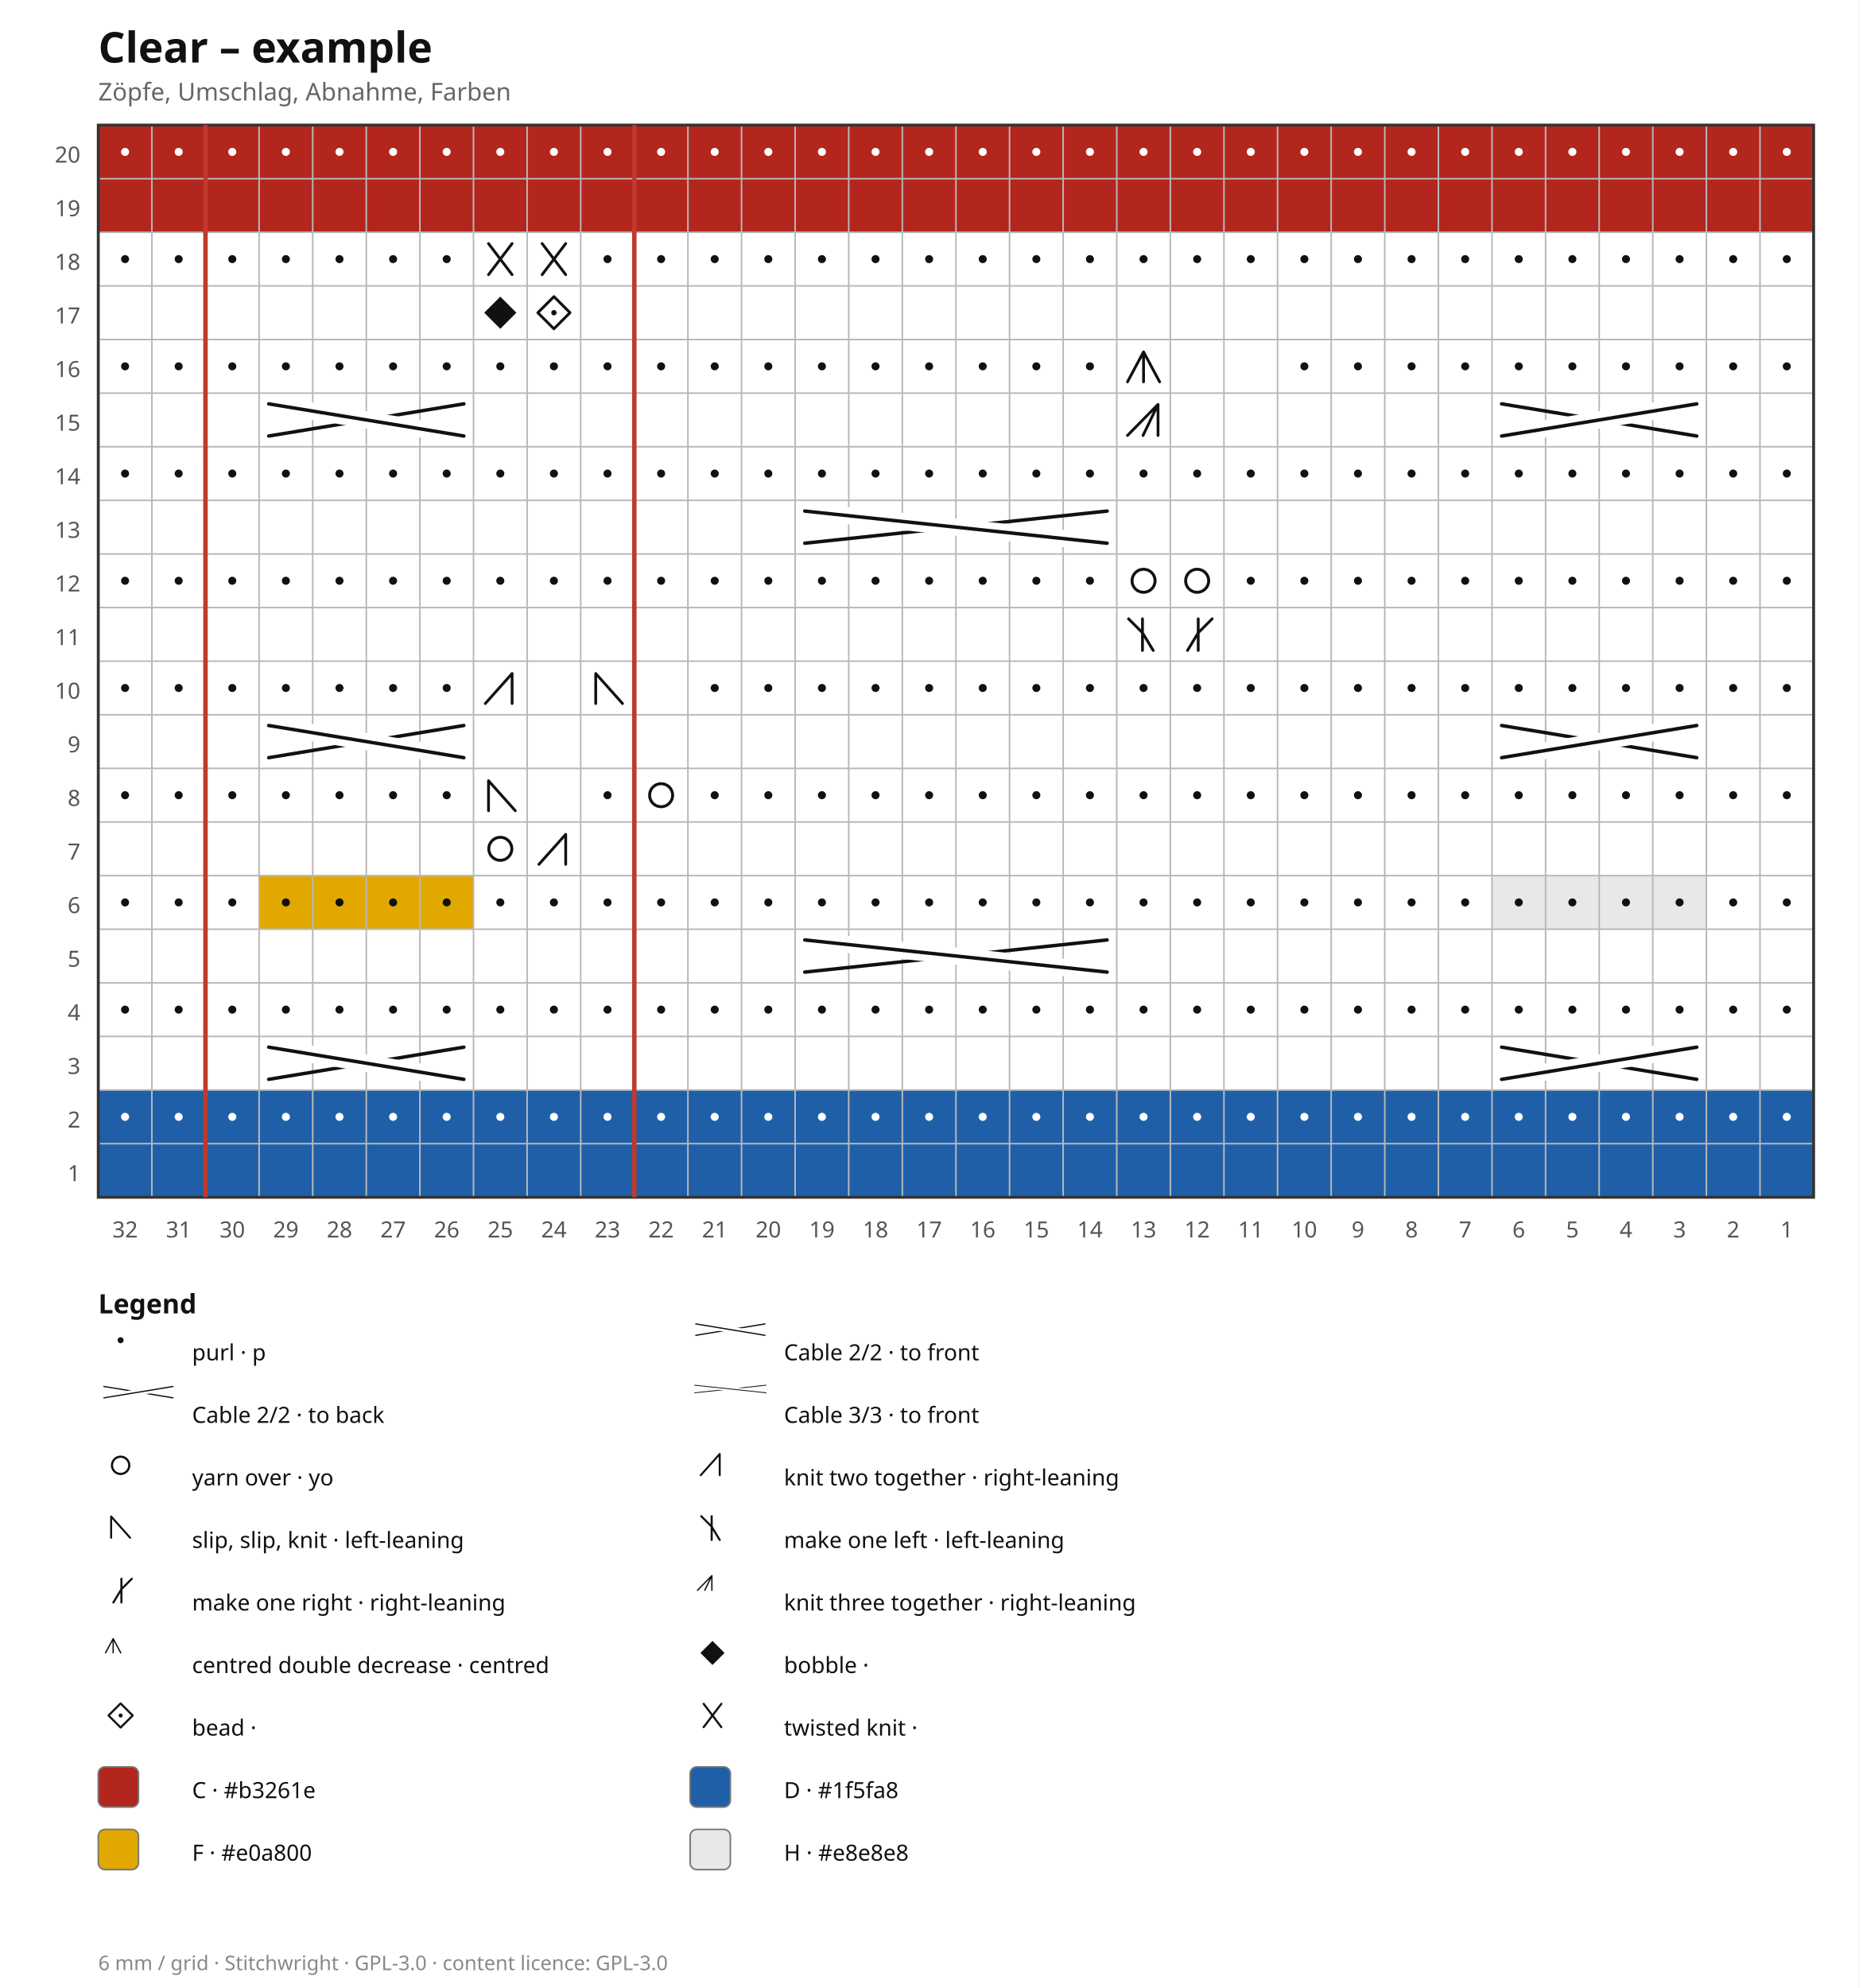
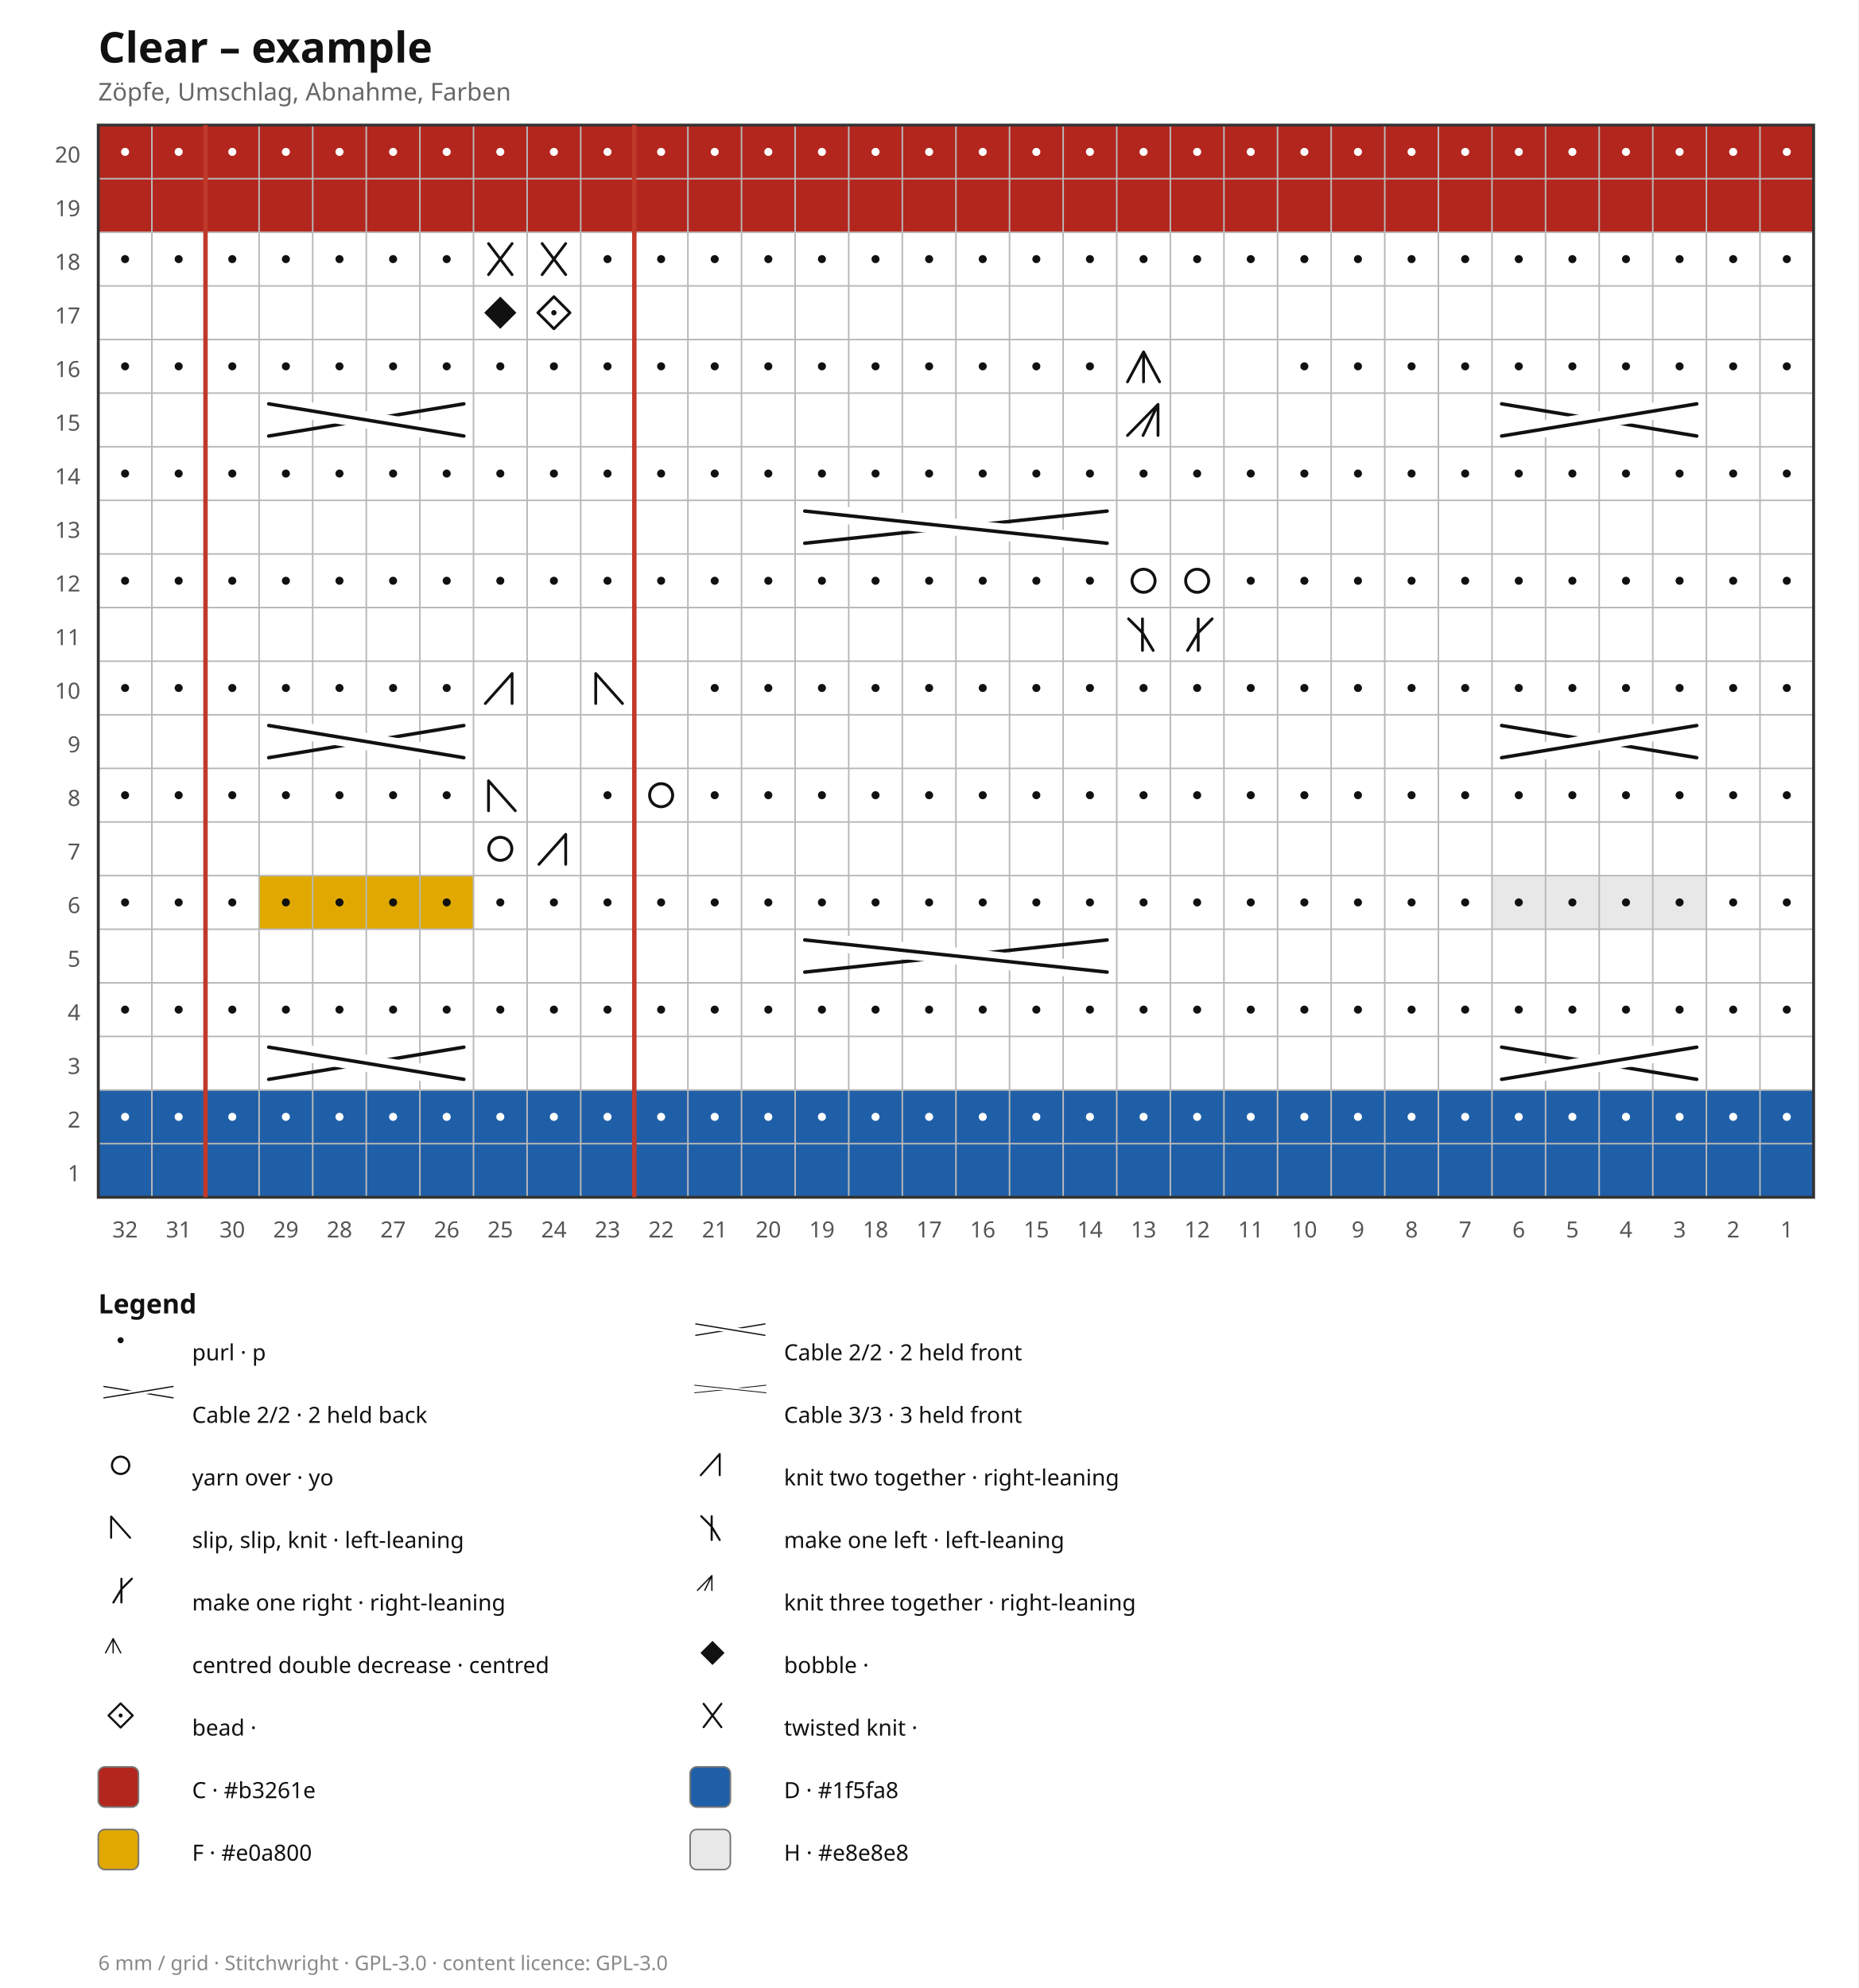
<svg xmlns="http://www.w3.org/2000/svg" width="208.00mm" height="222.50mm" viewBox="0 0 832 890" role="img" aria-label="Clear – example">
  <rect width="832" height="890" fill="#ffffff" />
  <text x="44" y="28" font-family="system-ui, sans-serif" font-size="19" font-weight="700" text-anchor="start" fill="#111111">Clear – example</text>
  <text x="44" y="45" font-family="system-ui, sans-serif" font-size="11" font-weight="400" text-anchor="start" fill="#666666">Zöpfe, Umschlag, Abnahme, Farben</text>
  <defs>
    <g id="sym-bead">
      <path d="M.5 .2 L.8 .5 L.5 .8 L.2 .5 Z" stroke="currentColor" stroke-width="0.052" stroke-linecap="round" stroke-linejoin="round" fill="none" />
      <circle cx="0.5" cy="0.5" r="0.05" stroke="none" stroke-width="0.09" stroke-linecap="round" stroke-linejoin="round" fill="currentColor" />
    </g>
    <g id="sym-bobble">
      <path d="M.5 .2 L.8 .5 L.5 .8 L.2 .5 Z" stroke="none" stroke-width="0.055" stroke-linecap="round" stroke-linejoin="round" fill="currentColor" />
    </g>
    <g id="sym-m1l">
      <path d="M.68 .8 L.48 .47 V.21 M.48 .47 L.22 .21 M.48 .47 V.8" stroke="currentColor" stroke-width="0.052" stroke-linecap="round" stroke-linejoin="round" fill="none" />
    </g>
    <g id="sym-m1r">
      <path d="M.32 .8 L.52 .47 V.21 M.52 .47 L.78 .21 M.52 .47 V.8" stroke="currentColor" stroke-width="0.052" stroke-linecap="round" stroke-linejoin="round" fill="none" />
    </g>
    <g id="sym-p">
      <circle cx="0.5" cy="0.5" r="0.075" stroke="none" stroke-width="0.09" stroke-linecap="round" stroke-linejoin="round" fill="currentColor" />
    </g>
    <g id="sym-tbl">
      <path d="M.28 .21 L.72 .79 M.72 .21 L.28 .79" stroke="currentColor" stroke-width="0.052" stroke-linecap="round" stroke-linejoin="round" fill="none" />
    </g>
    <g id="sym-yo">
      <circle cx="0.5" cy="0.5" r="0.215" stroke="currentColor" stroke-width="0.055" stroke-linecap="round" stroke-linejoin="round" fill="none" />
    </g>
  </defs>
  <rect x="44" y="512" width="768" height="24" fill="#1f5fa8" />
  <rect x="44" y="488" width="768" height="24" fill="#1f5fa8" />
  <rect x="116" y="392" width="96" height="24" fill="#e0a800" />
  <rect x="668" y="392" width="96" height="24" fill="#e8e8e8" />
  <rect x="44" y="80" width="768" height="24" fill="#b3261e" />
  <rect x="44" y="56" width="768" height="24" fill="#b3261e" />
  <path d="M44 56V536M68 56V536M92 56V536M116 56V536M140 56V536M164 56V536M188 56V536M212 56V536M236 56V536M260 56V536M284 56V536M308 56V536M332 56V536M356 56V536M380 56V536M404 56V536M428 56V536M452 56V536M476 56V536M500 56V536M524 56V536M548 56V536M572 56V536M596 56V536M620 56V536M644 56V536M668 56V536M692 56V536M716 56V536M740 56V536M764 56V536M788 56V536M812 56V536M44 56H812M44 80H812M44 104H812M44 128H812M44 152H812M44 176H812M44 200H812M44 224H812M44 248H812M44 272H812M44 296H812M44 320H812M44 344H812M44 368H812M44 392H812M44 416H812M44 440H812M44 464H812M44 488H812M44 512H812M44 536H812" fill="none" stroke="#b8b8b8" stroke-width="0.7" />
  <rect x="44" y="56" width="768" height="480" fill="none" stroke="#333333" stroke-width="1.3" />
  <line x1="92" y1="56" x2="92" y2="536" stroke="#c0392b" stroke-width="2" />
  <line x1="284" y1="56" x2="284" y2="536" stroke="#c0392b" stroke-width="2" />
  <use href="#sym-p" transform="translate(44 488) scale(24)" color="#ffffff" />
  <use href="#sym-p" transform="translate(68 488) scale(24)" color="#ffffff" />
  <use href="#sym-p" transform="translate(92 488) scale(24)" color="#ffffff" />
  <use href="#sym-p" transform="translate(116 488) scale(24)" color="#ffffff" />
  <use href="#sym-p" transform="translate(140 488) scale(24)" color="#ffffff" />
  <use href="#sym-p" transform="translate(164 488) scale(24)" color="#ffffff" />
  <use href="#sym-p" transform="translate(188 488) scale(24)" color="#ffffff" />
  <use href="#sym-p" transform="translate(212 488) scale(24)" color="#ffffff" />
  <use href="#sym-p" transform="translate(236 488) scale(24)" color="#ffffff" />
  <use href="#sym-p" transform="translate(260 488) scale(24)" color="#ffffff" />
  <use href="#sym-p" transform="translate(284 488) scale(24)" color="#ffffff" />
  <use href="#sym-p" transform="translate(308 488) scale(24)" color="#ffffff" />
  <use href="#sym-p" transform="translate(332 488) scale(24)" color="#ffffff" />
  <use href="#sym-p" transform="translate(356 488) scale(24)" color="#ffffff" />
  <use href="#sym-p" transform="translate(380 488) scale(24)" color="#ffffff" />
  <use href="#sym-p" transform="translate(404 488) scale(24)" color="#ffffff" />
  <use href="#sym-p" transform="translate(428 488) scale(24)" color="#ffffff" />
  <use href="#sym-p" transform="translate(452 488) scale(24)" color="#ffffff" />
  <use href="#sym-p" transform="translate(476 488) scale(24)" color="#ffffff" />
  <use href="#sym-p" transform="translate(500 488) scale(24)" color="#ffffff" />
  <use href="#sym-p" transform="translate(524 488) scale(24)" color="#ffffff" />
  <use href="#sym-p" transform="translate(548 488) scale(24)" color="#ffffff" />
  <use href="#sym-p" transform="translate(572 488) scale(24)" color="#ffffff" />
  <use href="#sym-p" transform="translate(596 488) scale(24)" color="#ffffff" />
  <use href="#sym-p" transform="translate(620 488) scale(24)" color="#ffffff" />
  <use href="#sym-p" transform="translate(644 488) scale(24)" color="#ffffff" />
  <use href="#sym-p" transform="translate(668 488) scale(24)" color="#ffffff" />
  <use href="#sym-p" transform="translate(692 488) scale(24)" color="#ffffff" />
  <use href="#sym-p" transform="translate(716 488) scale(24)" color="#ffffff" />
  <use href="#sym-p" transform="translate(740 488) scale(24)" color="#ffffff" />
  <use href="#sym-p" transform="translate(764 488) scale(24)" color="#ffffff" />
  <use href="#sym-p" transform="translate(788 488) scale(24)" color="#ffffff" />
  <use href="#sym-p" transform="translate(44 440) scale(24)" color="#111111" />
  <use href="#sym-p" transform="translate(68 440) scale(24)" color="#111111" />
  <use href="#sym-p" transform="translate(92 440) scale(24)" color="#111111" />
  <use href="#sym-p" transform="translate(116 440) scale(24)" color="#111111" />
  <use href="#sym-p" transform="translate(140 440) scale(24)" color="#111111" />
  <use href="#sym-p" transform="translate(164 440) scale(24)" color="#111111" />
  <use href="#sym-p" transform="translate(188 440) scale(24)" color="#111111" />
  <use href="#sym-p" transform="translate(212 440) scale(24)" color="#111111" />
  <use href="#sym-p" transform="translate(236 440) scale(24)" color="#111111" />
  <use href="#sym-p" transform="translate(260 440) scale(24)" color="#111111" />
  <use href="#sym-p" transform="translate(284 440) scale(24)" color="#111111" />
  <use href="#sym-p" transform="translate(308 440) scale(24)" color="#111111" />
  <use href="#sym-p" transform="translate(332 440) scale(24)" color="#111111" />
  <use href="#sym-p" transform="translate(356 440) scale(24)" color="#111111" />
  <use href="#sym-p" transform="translate(380 440) scale(24)" color="#111111" />
  <use href="#sym-p" transform="translate(404 440) scale(24)" color="#111111" />
  <use href="#sym-p" transform="translate(428 440) scale(24)" color="#111111" />
  <use href="#sym-p" transform="translate(452 440) scale(24)" color="#111111" />
  <use href="#sym-p" transform="translate(476 440) scale(24)" color="#111111" />
  <use href="#sym-p" transform="translate(500 440) scale(24)" color="#111111" />
  <use href="#sym-p" transform="translate(524 440) scale(24)" color="#111111" />
  <use href="#sym-p" transform="translate(548 440) scale(24)" color="#111111" />
  <use href="#sym-p" transform="translate(572 440) scale(24)" color="#111111" />
  <use href="#sym-p" transform="translate(596 440) scale(24)" color="#111111" />
  <use href="#sym-p" transform="translate(620 440) scale(24)" color="#111111" />
  <use href="#sym-p" transform="translate(644 440) scale(24)" color="#111111" />
  <use href="#sym-p" transform="translate(668 440) scale(24)" color="#111111" />
  <use href="#sym-p" transform="translate(692 440) scale(24)" color="#111111" />
  <use href="#sym-p" transform="translate(716 440) scale(24)" color="#111111" />
  <use href="#sym-p" transform="translate(740 440) scale(24)" color="#111111" />
  <use href="#sym-p" transform="translate(764 440) scale(24)" color="#111111" />
  <use href="#sym-p" transform="translate(788 440) scale(24)" color="#111111" />
  <use href="#sym-p" transform="translate(44 392) scale(24)" color="#111111" />
  <use href="#sym-p" transform="translate(68 392) scale(24)" color="#111111" />
  <use href="#sym-p" transform="translate(92 392) scale(24)" color="#111111" />
  <use href="#sym-p" transform="translate(116 392) scale(24)" color="#111111" />
  <use href="#sym-p" transform="translate(140 392) scale(24)" color="#111111" />
  <use href="#sym-p" transform="translate(164 392) scale(24)" color="#111111" />
  <use href="#sym-p" transform="translate(188 392) scale(24)" color="#111111" />
  <use href="#sym-p" transform="translate(212 392) scale(24)" color="#111111" />
  <use href="#sym-p" transform="translate(236 392) scale(24)" color="#111111" />
  <use href="#sym-p" transform="translate(260 392) scale(24)" color="#111111" />
  <use href="#sym-p" transform="translate(284 392) scale(24)" color="#111111" />
  <use href="#sym-p" transform="translate(308 392) scale(24)" color="#111111" />
  <use href="#sym-p" transform="translate(332 392) scale(24)" color="#111111" />
  <use href="#sym-p" transform="translate(356 392) scale(24)" color="#111111" />
  <use href="#sym-p" transform="translate(380 392) scale(24)" color="#111111" />
  <use href="#sym-p" transform="translate(404 392) scale(24)" color="#111111" />
  <use href="#sym-p" transform="translate(428 392) scale(24)" color="#111111" />
  <use href="#sym-p" transform="translate(452 392) scale(24)" color="#111111" />
  <use href="#sym-p" transform="translate(476 392) scale(24)" color="#111111" />
  <use href="#sym-p" transform="translate(500 392) scale(24)" color="#111111" />
  <use href="#sym-p" transform="translate(524 392) scale(24)" color="#111111" />
  <use href="#sym-p" transform="translate(548 392) scale(24)" color="#111111" />
  <use href="#sym-p" transform="translate(572 392) scale(24)" color="#111111" />
  <use href="#sym-p" transform="translate(596 392) scale(24)" color="#111111" />
  <use href="#sym-p" transform="translate(620 392) scale(24)" color="#111111" />
  <use href="#sym-p" transform="translate(644 392) scale(24)" color="#111111" />
  <use href="#sym-p" transform="translate(668 392) scale(24)" color="#111111" />
  <use href="#sym-p" transform="translate(692 392) scale(24)" color="#111111" />
  <use href="#sym-p" transform="translate(716 392) scale(24)" color="#111111" />
  <use href="#sym-p" transform="translate(740 392) scale(24)" color="#111111" />
  <use href="#sym-p" transform="translate(764 392) scale(24)" color="#111111" />
  <use href="#sym-p" transform="translate(788 392) scale(24)" color="#111111" />
  <use href="#sym-yo" transform="translate(212 368) scale(24)" color="#111111" />
  <use href="#sym-p" transform="translate(44 344) scale(24)" color="#111111" />
  <use href="#sym-p" transform="translate(68 344) scale(24)" color="#111111" />
  <use href="#sym-p" transform="translate(92 344) scale(24)" color="#111111" />
  <use href="#sym-p" transform="translate(116 344) scale(24)" color="#111111" />
  <use href="#sym-p" transform="translate(140 344) scale(24)" color="#111111" />
  <use href="#sym-p" transform="translate(164 344) scale(24)" color="#111111" />
  <use href="#sym-p" transform="translate(188 344) scale(24)" color="#111111" />
  <use href="#sym-p" transform="translate(260 344) scale(24)" color="#111111" />
  <use href="#sym-yo" transform="translate(284 344) scale(24)" color="#111111" />
  <use href="#sym-p" transform="translate(308 344) scale(24)" color="#111111" />
  <use href="#sym-p" transform="translate(332 344) scale(24)" color="#111111" />
  <use href="#sym-p" transform="translate(356 344) scale(24)" color="#111111" />
  <use href="#sym-p" transform="translate(380 344) scale(24)" color="#111111" />
  <use href="#sym-p" transform="translate(404 344) scale(24)" color="#111111" />
  <use href="#sym-p" transform="translate(428 344) scale(24)" color="#111111" />
  <use href="#sym-p" transform="translate(452 344) scale(24)" color="#111111" />
  <use href="#sym-p" transform="translate(476 344) scale(24)" color="#111111" />
  <use href="#sym-p" transform="translate(500 344) scale(24)" color="#111111" />
  <use href="#sym-p" transform="translate(524 344) scale(24)" color="#111111" />
  <use href="#sym-p" transform="translate(548 344) scale(24)" color="#111111" />
  <use href="#sym-p" transform="translate(572 344) scale(24)" color="#111111" />
  <use href="#sym-p" transform="translate(596 344) scale(24)" color="#111111" />
  <use href="#sym-p" transform="translate(620 344) scale(24)" color="#111111" />
  <use href="#sym-p" transform="translate(644 344) scale(24)" color="#111111" />
  <use href="#sym-p" transform="translate(668 344) scale(24)" color="#111111" />
  <use href="#sym-p" transform="translate(692 344) scale(24)" color="#111111" />
  <use href="#sym-p" transform="translate(716 344) scale(24)" color="#111111" />
  <use href="#sym-p" transform="translate(740 344) scale(24)" color="#111111" />
  <use href="#sym-p" transform="translate(764 344) scale(24)" color="#111111" />
  <use href="#sym-p" transform="translate(788 344) scale(24)" color="#111111" />
  <use href="#sym-p" transform="translate(44 296) scale(24)" color="#111111" />
  <use href="#sym-p" transform="translate(68 296) scale(24)" color="#111111" />
  <use href="#sym-p" transform="translate(92 296) scale(24)" color="#111111" />
  <use href="#sym-p" transform="translate(116 296) scale(24)" color="#111111" />
  <use href="#sym-p" transform="translate(140 296) scale(24)" color="#111111" />
  <use href="#sym-p" transform="translate(164 296) scale(24)" color="#111111" />
  <use href="#sym-p" transform="translate(188 296) scale(24)" color="#111111" />
  <use href="#sym-p" transform="translate(308 296) scale(24)" color="#111111" />
  <use href="#sym-p" transform="translate(332 296) scale(24)" color="#111111" />
  <use href="#sym-p" transform="translate(356 296) scale(24)" color="#111111" />
  <use href="#sym-p" transform="translate(380 296) scale(24)" color="#111111" />
  <use href="#sym-p" transform="translate(404 296) scale(24)" color="#111111" />
  <use href="#sym-p" transform="translate(428 296) scale(24)" color="#111111" />
  <use href="#sym-p" transform="translate(452 296) scale(24)" color="#111111" />
  <use href="#sym-p" transform="translate(476 296) scale(24)" color="#111111" />
  <use href="#sym-p" transform="translate(500 296) scale(24)" color="#111111" />
  <use href="#sym-p" transform="translate(524 296) scale(24)" color="#111111" />
  <use href="#sym-p" transform="translate(548 296) scale(24)" color="#111111" />
  <use href="#sym-p" transform="translate(572 296) scale(24)" color="#111111" />
  <use href="#sym-p" transform="translate(596 296) scale(24)" color="#111111" />
  <use href="#sym-p" transform="translate(620 296) scale(24)" color="#111111" />
  <use href="#sym-p" transform="translate(644 296) scale(24)" color="#111111" />
  <use href="#sym-p" transform="translate(668 296) scale(24)" color="#111111" />
  <use href="#sym-p" transform="translate(692 296) scale(24)" color="#111111" />
  <use href="#sym-p" transform="translate(716 296) scale(24)" color="#111111" />
  <use href="#sym-p" transform="translate(740 296) scale(24)" color="#111111" />
  <use href="#sym-p" transform="translate(764 296) scale(24)" color="#111111" />
  <use href="#sym-p" transform="translate(788 296) scale(24)" color="#111111" />
  <use href="#sym-m1l" transform="translate(500 272) scale(24)" color="#111111" />
  <use href="#sym-m1r" transform="translate(524 272) scale(24)" color="#111111" />
  <use href="#sym-p" transform="translate(44 248) scale(24)" color="#111111" />
  <use href="#sym-p" transform="translate(68 248) scale(24)" color="#111111" />
  <use href="#sym-p" transform="translate(92 248) scale(24)" color="#111111" />
  <use href="#sym-p" transform="translate(116 248) scale(24)" color="#111111" />
  <use href="#sym-p" transform="translate(140 248) scale(24)" color="#111111" />
  <use href="#sym-p" transform="translate(164 248) scale(24)" color="#111111" />
  <use href="#sym-p" transform="translate(188 248) scale(24)" color="#111111" />
  <use href="#sym-p" transform="translate(212 248) scale(24)" color="#111111" />
  <use href="#sym-p" transform="translate(236 248) scale(24)" color="#111111" />
  <use href="#sym-p" transform="translate(260 248) scale(24)" color="#111111" />
  <use href="#sym-p" transform="translate(284 248) scale(24)" color="#111111" />
  <use href="#sym-p" transform="translate(308 248) scale(24)" color="#111111" />
  <use href="#sym-p" transform="translate(332 248) scale(24)" color="#111111" />
  <use href="#sym-p" transform="translate(356 248) scale(24)" color="#111111" />
  <use href="#sym-p" transform="translate(380 248) scale(24)" color="#111111" />
  <use href="#sym-p" transform="translate(404 248) scale(24)" color="#111111" />
  <use href="#sym-p" transform="translate(428 248) scale(24)" color="#111111" />
  <use href="#sym-p" transform="translate(452 248) scale(24)" color="#111111" />
  <use href="#sym-p" transform="translate(476 248) scale(24)" color="#111111" />
  <use href="#sym-yo" transform="translate(500 248) scale(24)" color="#111111" />
  <use href="#sym-yo" transform="translate(524 248) scale(24)" color="#111111" />
  <use href="#sym-p" transform="translate(548 248) scale(24)" color="#111111" />
  <use href="#sym-p" transform="translate(572 248) scale(24)" color="#111111" />
  <use href="#sym-p" transform="translate(596 248) scale(24)" color="#111111" />
  <use href="#sym-p" transform="translate(620 248) scale(24)" color="#111111" />
  <use href="#sym-p" transform="translate(644 248) scale(24)" color="#111111" />
  <use href="#sym-p" transform="translate(668 248) scale(24)" color="#111111" />
  <use href="#sym-p" transform="translate(692 248) scale(24)" color="#111111" />
  <use href="#sym-p" transform="translate(716 248) scale(24)" color="#111111" />
  <use href="#sym-p" transform="translate(740 248) scale(24)" color="#111111" />
  <use href="#sym-p" transform="translate(764 248) scale(24)" color="#111111" />
  <use href="#sym-p" transform="translate(788 248) scale(24)" color="#111111" />
  <use href="#sym-p" transform="translate(44 200) scale(24)" color="#111111" />
  <use href="#sym-p" transform="translate(68 200) scale(24)" color="#111111" />
  <use href="#sym-p" transform="translate(92 200) scale(24)" color="#111111" />
  <use href="#sym-p" transform="translate(116 200) scale(24)" color="#111111" />
  <use href="#sym-p" transform="translate(140 200) scale(24)" color="#111111" />
  <use href="#sym-p" transform="translate(164 200) scale(24)" color="#111111" />
  <use href="#sym-p" transform="translate(188 200) scale(24)" color="#111111" />
  <use href="#sym-p" transform="translate(212 200) scale(24)" color="#111111" />
  <use href="#sym-p" transform="translate(236 200) scale(24)" color="#111111" />
  <use href="#sym-p" transform="translate(260 200) scale(24)" color="#111111" />
  <use href="#sym-p" transform="translate(284 200) scale(24)" color="#111111" />
  <use href="#sym-p" transform="translate(308 200) scale(24)" color="#111111" />
  <use href="#sym-p" transform="translate(332 200) scale(24)" color="#111111" />
  <use href="#sym-p" transform="translate(356 200) scale(24)" color="#111111" />
  <use href="#sym-p" transform="translate(380 200) scale(24)" color="#111111" />
  <use href="#sym-p" transform="translate(404 200) scale(24)" color="#111111" />
  <use href="#sym-p" transform="translate(428 200) scale(24)" color="#111111" />
  <use href="#sym-p" transform="translate(452 200) scale(24)" color="#111111" />
  <use href="#sym-p" transform="translate(476 200) scale(24)" color="#111111" />
  <use href="#sym-p" transform="translate(500 200) scale(24)" color="#111111" />
  <use href="#sym-p" transform="translate(524 200) scale(24)" color="#111111" />
  <use href="#sym-p" transform="translate(548 200) scale(24)" color="#111111" />
  <use href="#sym-p" transform="translate(572 200) scale(24)" color="#111111" />
  <use href="#sym-p" transform="translate(596 200) scale(24)" color="#111111" />
  <use href="#sym-p" transform="translate(620 200) scale(24)" color="#111111" />
  <use href="#sym-p" transform="translate(644 200) scale(24)" color="#111111" />
  <use href="#sym-p" transform="translate(668 200) scale(24)" color="#111111" />
  <use href="#sym-p" transform="translate(692 200) scale(24)" color="#111111" />
  <use href="#sym-p" transform="translate(716 200) scale(24)" color="#111111" />
  <use href="#sym-p" transform="translate(740 200) scale(24)" color="#111111" />
  <use href="#sym-p" transform="translate(764 200) scale(24)" color="#111111" />
  <use href="#sym-p" transform="translate(788 200) scale(24)" color="#111111" />
  <use href="#sym-p" transform="translate(44 152) scale(24)" color="#111111" />
  <use href="#sym-p" transform="translate(68 152) scale(24)" color="#111111" />
  <use href="#sym-p" transform="translate(92 152) scale(24)" color="#111111" />
  <use href="#sym-p" transform="translate(116 152) scale(24)" color="#111111" />
  <use href="#sym-p" transform="translate(140 152) scale(24)" color="#111111" />
  <use href="#sym-p" transform="translate(164 152) scale(24)" color="#111111" />
  <use href="#sym-p" transform="translate(188 152) scale(24)" color="#111111" />
  <use href="#sym-p" transform="translate(212 152) scale(24)" color="#111111" />
  <use href="#sym-p" transform="translate(236 152) scale(24)" color="#111111" />
  <use href="#sym-p" transform="translate(260 152) scale(24)" color="#111111" />
  <use href="#sym-p" transform="translate(284 152) scale(24)" color="#111111" />
  <use href="#sym-p" transform="translate(308 152) scale(24)" color="#111111" />
  <use href="#sym-p" transform="translate(332 152) scale(24)" color="#111111" />
  <use href="#sym-p" transform="translate(356 152) scale(24)" color="#111111" />
  <use href="#sym-p" transform="translate(380 152) scale(24)" color="#111111" />
  <use href="#sym-p" transform="translate(404 152) scale(24)" color="#111111" />
  <use href="#sym-p" transform="translate(428 152) scale(24)" color="#111111" />
  <use href="#sym-p" transform="translate(452 152) scale(24)" color="#111111" />
  <use href="#sym-p" transform="translate(476 152) scale(24)" color="#111111" />
  <use href="#sym-p" transform="translate(572 152) scale(24)" color="#111111" />
  <use href="#sym-p" transform="translate(596 152) scale(24)" color="#111111" />
  <use href="#sym-p" transform="translate(620 152) scale(24)" color="#111111" />
  <use href="#sym-p" transform="translate(644 152) scale(24)" color="#111111" />
  <use href="#sym-p" transform="translate(668 152) scale(24)" color="#111111" />
  <use href="#sym-p" transform="translate(692 152) scale(24)" color="#111111" />
  <use href="#sym-p" transform="translate(716 152) scale(24)" color="#111111" />
  <use href="#sym-p" transform="translate(740 152) scale(24)" color="#111111" />
  <use href="#sym-p" transform="translate(764 152) scale(24)" color="#111111" />
  <use href="#sym-p" transform="translate(788 152) scale(24)" color="#111111" />
  <use href="#sym-bobble" transform="translate(212 128) scale(24)" color="#111111" />
  <use href="#sym-bead" transform="translate(236 128) scale(24)" color="#111111" />
  <use href="#sym-p" transform="translate(44 104) scale(24)" color="#111111" />
  <use href="#sym-p" transform="translate(68 104) scale(24)" color="#111111" />
  <use href="#sym-p" transform="translate(92 104) scale(24)" color="#111111" />
  <use href="#sym-p" transform="translate(116 104) scale(24)" color="#111111" />
  <use href="#sym-p" transform="translate(140 104) scale(24)" color="#111111" />
  <use href="#sym-p" transform="translate(164 104) scale(24)" color="#111111" />
  <use href="#sym-p" transform="translate(188 104) scale(24)" color="#111111" />
  <use href="#sym-tbl" transform="translate(212 104) scale(24)" color="#111111" />
  <use href="#sym-tbl" transform="translate(236 104) scale(24)" color="#111111" />
  <use href="#sym-p" transform="translate(260 104) scale(24)" color="#111111" />
  <use href="#sym-p" transform="translate(284 104) scale(24)" color="#111111" />
  <use href="#sym-p" transform="translate(308 104) scale(24)" color="#111111" />
  <use href="#sym-p" transform="translate(332 104) scale(24)" color="#111111" />
  <use href="#sym-p" transform="translate(356 104) scale(24)" color="#111111" />
  <use href="#sym-p" transform="translate(380 104) scale(24)" color="#111111" />
  <use href="#sym-p" transform="translate(404 104) scale(24)" color="#111111" />
  <use href="#sym-p" transform="translate(428 104) scale(24)" color="#111111" />
  <use href="#sym-p" transform="translate(452 104) scale(24)" color="#111111" />
  <use href="#sym-p" transform="translate(476 104) scale(24)" color="#111111" />
  <use href="#sym-p" transform="translate(500 104) scale(24)" color="#111111" />
  <use href="#sym-p" transform="translate(524 104) scale(24)" color="#111111" />
  <use href="#sym-p" transform="translate(548 104) scale(24)" color="#111111" />
  <use href="#sym-p" transform="translate(572 104) scale(24)" color="#111111" />
  <use href="#sym-p" transform="translate(596 104) scale(24)" color="#111111" />
  <use href="#sym-p" transform="translate(620 104) scale(24)" color="#111111" />
  <use href="#sym-p" transform="translate(644 104) scale(24)" color="#111111" />
  <use href="#sym-p" transform="translate(668 104) scale(24)" color="#111111" />
  <use href="#sym-p" transform="translate(692 104) scale(24)" color="#111111" />
  <use href="#sym-p" transform="translate(716 104) scale(24)" color="#111111" />
  <use href="#sym-p" transform="translate(740 104) scale(24)" color="#111111" />
  <use href="#sym-p" transform="translate(764 104) scale(24)" color="#111111" />
  <use href="#sym-p" transform="translate(788 104) scale(24)" color="#111111" />
  <use href="#sym-p" transform="translate(44 56) scale(24)" color="#ffffff" />
  <use href="#sym-p" transform="translate(68 56) scale(24)" color="#ffffff" />
  <use href="#sym-p" transform="translate(92 56) scale(24)" color="#ffffff" />
  <use href="#sym-p" transform="translate(116 56) scale(24)" color="#ffffff" />
  <use href="#sym-p" transform="translate(140 56) scale(24)" color="#ffffff" />
  <use href="#sym-p" transform="translate(164 56) scale(24)" color="#ffffff" />
  <use href="#sym-p" transform="translate(188 56) scale(24)" color="#ffffff" />
  <use href="#sym-p" transform="translate(212 56) scale(24)" color="#ffffff" />
  <use href="#sym-p" transform="translate(236 56) scale(24)" color="#ffffff" />
  <use href="#sym-p" transform="translate(260 56) scale(24)" color="#ffffff" />
  <use href="#sym-p" transform="translate(284 56) scale(24)" color="#ffffff" />
  <use href="#sym-p" transform="translate(308 56) scale(24)" color="#ffffff" />
  <use href="#sym-p" transform="translate(332 56) scale(24)" color="#ffffff" />
  <use href="#sym-p" transform="translate(356 56) scale(24)" color="#ffffff" />
  <use href="#sym-p" transform="translate(380 56) scale(24)" color="#ffffff" />
  <use href="#sym-p" transform="translate(404 56) scale(24)" color="#ffffff" />
  <use href="#sym-p" transform="translate(428 56) scale(24)" color="#ffffff" />
  <use href="#sym-p" transform="translate(452 56) scale(24)" color="#ffffff" />
  <use href="#sym-p" transform="translate(476 56) scale(24)" color="#ffffff" />
  <use href="#sym-p" transform="translate(500 56) scale(24)" color="#ffffff" />
  <use href="#sym-p" transform="translate(524 56) scale(24)" color="#ffffff" />
  <use href="#sym-p" transform="translate(548 56) scale(24)" color="#ffffff" />
  <use href="#sym-p" transform="translate(572 56) scale(24)" color="#ffffff" />
  <use href="#sym-p" transform="translate(596 56) scale(24)" color="#ffffff" />
  <use href="#sym-p" transform="translate(620 56) scale(24)" color="#ffffff" />
  <use href="#sym-p" transform="translate(644 56) scale(24)" color="#ffffff" />
  <use href="#sym-p" transform="translate(668 56) scale(24)" color="#ffffff" />
  <use href="#sym-p" transform="translate(692 56) scale(24)" color="#ffffff" />
  <use href="#sym-p" transform="translate(716 56) scale(24)" color="#ffffff" />
  <use href="#sym-p" transform="translate(740 56) scale(24)" color="#ffffff" />
  <use href="#sym-p" transform="translate(764 56) scale(24)" color="#ffffff" />
  <use href="#sym-p" transform="translate(788 56) scale(24)" color="#ffffff" />
  <clipPath id="group-clip-0">
    <rect x="116" y="464" width="96" height="24" />
  </clipPath>
  <g clip-path="url(#group-clip-0)">
    <g transform="translate(116 464) scale(24)" color="#111111">
      <path d="M0.18 0.8 L3.82 0.2" stroke="#111111" stroke-width="0.065" stroke-linecap="round" stroke-linejoin="round" fill="none" />
      <path d="M0.18 0.2 L3.82 0.8" stroke="#ffffff" stroke-width="0.32" stroke-linecap="round" stroke-linejoin="round" fill="none" />
      <path d="M0.18 0.2 L3.82 0.8" stroke="#111111" stroke-width="0.065" stroke-linecap="round" stroke-linejoin="round" fill="none" />
    </g>
  </g>
  <clipPath id="group-clip-1">
    <rect x="668" y="464" width="96" height="24" />
  </clipPath>
  <g clip-path="url(#group-clip-1)">
    <g transform="translate(668 464) scale(24)" color="#111111">
      <path d="M0.18 0.2 L3.82 0.8" stroke="#111111" stroke-width="0.065" stroke-linecap="round" stroke-linejoin="round" fill="none" />
      <path d="M0.18 0.8 L3.82 0.2" stroke="#ffffff" stroke-width="0.32" stroke-linecap="round" stroke-linejoin="round" fill="none" />
      <path d="M0.18 0.8 L3.82 0.2" stroke="#111111" stroke-width="0.065" stroke-linecap="round" stroke-linejoin="round" fill="none" />
    </g>
  </g>
  <clipPath id="group-clip-2">
    <rect x="356" y="416" width="144" height="24" />
  </clipPath>
  <g clip-path="url(#group-clip-2)">
    <g transform="translate(356 416) scale(24)" color="#111111">
      <path d="M0.18 0.8 L5.82 0.2" stroke="#111111" stroke-width="0.065" stroke-linecap="round" stroke-linejoin="round" fill="none" />
      <path d="M0.18 0.2 L5.82 0.8" stroke="#ffffff" stroke-width="0.32" stroke-linecap="round" stroke-linejoin="round" fill="none" />
      <path d="M0.18 0.2 L5.82 0.8" stroke="#111111" stroke-width="0.065" stroke-linecap="round" stroke-linejoin="round" fill="none" />
    </g>
  </g>
  <clipPath id="group-clip-3">
    <rect x="236" y="368" width="48" height="24" />
  </clipPath>
  <g clip-path="url(#group-clip-3)">
    <g transform="translate(236 368) scale(24)" color="#111111">
      <path d="M.22 .79 L.72 .23 M.72 .79 V.23" stroke="#111111" stroke-width="0.052" stroke-linecap="round" stroke-linejoin="round" fill="none" />
    </g>
  </g>
  <clipPath id="group-clip-4">
    <rect x="212" y="344" width="48" height="24" />
  </clipPath>
  <g clip-path="url(#group-clip-4)">
    <g transform="translate(212 344) scale(24)" color="#111111">
      <path d="M.78 .79 L.28 .23 M.28 .79 V.23" stroke="#111111" stroke-width="0.052" stroke-linecap="round" stroke-linejoin="round" fill="none" />
    </g>
  </g>
  <clipPath id="group-clip-5">
    <rect x="116" y="320" width="96" height="24" />
  </clipPath>
  <g clip-path="url(#group-clip-5)">
    <g transform="translate(116 320) scale(24)" color="#111111">
      <path d="M0.18 0.8 L3.82 0.2" stroke="#111111" stroke-width="0.065" stroke-linecap="round" stroke-linejoin="round" fill="none" />
      <path d="M0.18 0.2 L3.82 0.8" stroke="#ffffff" stroke-width="0.32" stroke-linecap="round" stroke-linejoin="round" fill="none" />
      <path d="M0.18 0.2 L3.82 0.8" stroke="#111111" stroke-width="0.065" stroke-linecap="round" stroke-linejoin="round" fill="none" />
    </g>
  </g>
  <clipPath id="group-clip-6">
    <rect x="668" y="320" width="96" height="24" />
  </clipPath>
  <g clip-path="url(#group-clip-6)">
    <g transform="translate(668 320) scale(24)" color="#111111">
      <path d="M0.18 0.2 L3.82 0.8" stroke="#111111" stroke-width="0.065" stroke-linecap="round" stroke-linejoin="round" fill="none" />
      <path d="M0.18 0.8 L3.82 0.2" stroke="#ffffff" stroke-width="0.32" stroke-linecap="round" stroke-linejoin="round" fill="none" />
      <path d="M0.18 0.8 L3.82 0.2" stroke="#111111" stroke-width="0.065" stroke-linecap="round" stroke-linejoin="round" fill="none" />
    </g>
  </g>
  <clipPath id="group-clip-7">
    <rect x="212" y="296" width="48" height="24" />
  </clipPath>
  <g clip-path="url(#group-clip-7)">
    <g transform="translate(212 296) scale(24)" color="#111111">
      <path d="M.22 .79 L.72 .23 M.72 .79 V.23" stroke="#111111" stroke-width="0.052" stroke-linecap="round" stroke-linejoin="round" fill="none" />
    </g>
  </g>
  <clipPath id="group-clip-8">
    <rect x="260" y="296" width="48" height="24" />
  </clipPath>
  <g clip-path="url(#group-clip-8)">
    <g transform="translate(260 296) scale(24)" color="#111111">
      <path d="M.78 .79 L.28 .23 M.28 .79 V.23" stroke="#111111" stroke-width="0.052" stroke-linecap="round" stroke-linejoin="round" fill="none" />
    </g>
  </g>
  <clipPath id="group-clip-9">
    <rect x="356" y="224" width="144" height="24" />
  </clipPath>
  <g clip-path="url(#group-clip-9)">
    <g transform="translate(356 224) scale(24)" color="#111111">
      <path d="M0.18 0.8 L5.82 0.2" stroke="#111111" stroke-width="0.065" stroke-linecap="round" stroke-linejoin="round" fill="none" />
      <path d="M0.18 0.2 L5.82 0.8" stroke="#ffffff" stroke-width="0.32" stroke-linecap="round" stroke-linejoin="round" fill="none" />
      <path d="M0.18 0.2 L5.82 0.8" stroke="#111111" stroke-width="0.065" stroke-linecap="round" stroke-linejoin="round" fill="none" />
    </g>
  </g>
  <clipPath id="group-clip-10">
    <rect x="116" y="176" width="96" height="24" />
  </clipPath>
  <g clip-path="url(#group-clip-10)">
    <g transform="translate(116 176) scale(24)" color="#111111">
      <path d="M0.18 0.8 L3.82 0.2" stroke="#111111" stroke-width="0.065" stroke-linecap="round" stroke-linejoin="round" fill="none" />
      <path d="M0.18 0.2 L3.82 0.8" stroke="#ffffff" stroke-width="0.32" stroke-linecap="round" stroke-linejoin="round" fill="none" />
      <path d="M0.18 0.2 L3.82 0.8" stroke="#111111" stroke-width="0.065" stroke-linecap="round" stroke-linejoin="round" fill="none" />
    </g>
  </g>
  <clipPath id="group-clip-11">
    <rect x="500" y="176" width="72" height="24" />
  </clipPath>
  <g clip-path="url(#group-clip-11)">
    <g transform="translate(500 176) scale(24)" color="#111111">
      <path d="M.2 .79 L.77 .21 M.49 .79 L.77 .21 M.77 .79 V.21" stroke="#111111" stroke-width="0.052" stroke-linecap="round" stroke-linejoin="round" fill="none" />
    </g>
  </g>
  <clipPath id="group-clip-12">
    <rect x="668" y="176" width="96" height="24" />
  </clipPath>
  <g clip-path="url(#group-clip-12)">
    <g transform="translate(668 176) scale(24)" color="#111111">
      <path d="M0.18 0.2 L3.82 0.8" stroke="#111111" stroke-width="0.065" stroke-linecap="round" stroke-linejoin="round" fill="none" />
      <path d="M0.18 0.8 L3.82 0.2" stroke="#ffffff" stroke-width="0.32" stroke-linecap="round" stroke-linejoin="round" fill="none" />
      <path d="M0.18 0.8 L3.82 0.2" stroke="#111111" stroke-width="0.065" stroke-linecap="round" stroke-linejoin="round" fill="none" />
    </g>
  </g>
  <clipPath id="group-clip-13">
    <rect x="500" y="152" width="72" height="24" />
  </clipPath>
  <g clip-path="url(#group-clip-13)">
    <g transform="translate(500 152) scale(24)" color="#111111">
      <path d="M.2 .79 L.5 .23 L.8 .79 M.5 .23 V.79" stroke="#111111" stroke-width="0.052" stroke-linecap="round" stroke-linejoin="round" fill="none" />
    </g>
  </g>
  <text x="36" y="528.8" font-family="system-ui, sans-serif" font-size="10" font-weight="400" text-anchor="end" fill="#555555">1</text>
  <text x="36" y="504.8" font-family="system-ui, sans-serif" font-size="10" font-weight="400" text-anchor="end" fill="#555555">2</text>
  <text x="36" y="480.8" font-family="system-ui, sans-serif" font-size="10" font-weight="400" text-anchor="end" fill="#555555">3</text>
  <text x="36" y="456.8" font-family="system-ui, sans-serif" font-size="10" font-weight="400" text-anchor="end" fill="#555555">4</text>
  <text x="36" y="432.8" font-family="system-ui, sans-serif" font-size="10" font-weight="400" text-anchor="end" fill="#555555">5</text>
  <text x="36" y="408.8" font-family="system-ui, sans-serif" font-size="10" font-weight="400" text-anchor="end" fill="#555555">6</text>
  <text x="36" y="384.8" font-family="system-ui, sans-serif" font-size="10" font-weight="400" text-anchor="end" fill="#555555">7</text>
  <text x="36" y="360.8" font-family="system-ui, sans-serif" font-size="10" font-weight="400" text-anchor="end" fill="#555555">8</text>
  <text x="36" y="336.8" font-family="system-ui, sans-serif" font-size="10" font-weight="400" text-anchor="end" fill="#555555">9</text>
  <text x="36" y="312.8" font-family="system-ui, sans-serif" font-size="10" font-weight="400" text-anchor="end" fill="#555555">10</text>
  <text x="36" y="288.8" font-family="system-ui, sans-serif" font-size="10" font-weight="400" text-anchor="end" fill="#555555">11</text>
  <text x="36" y="264.8" font-family="system-ui, sans-serif" font-size="10" font-weight="400" text-anchor="end" fill="#555555">12</text>
  <text x="36" y="240.8" font-family="system-ui, sans-serif" font-size="10" font-weight="400" text-anchor="end" fill="#555555">13</text>
  <text x="36" y="216.8" font-family="system-ui, sans-serif" font-size="10" font-weight="400" text-anchor="end" fill="#555555">14</text>
  <text x="36" y="192.8" font-family="system-ui, sans-serif" font-size="10" font-weight="400" text-anchor="end" fill="#555555">15</text>
  <text x="36" y="168.8" font-family="system-ui, sans-serif" font-size="10" font-weight="400" text-anchor="end" fill="#555555">16</text>
  <text x="36" y="144.8" font-family="system-ui, sans-serif" font-size="10" font-weight="400" text-anchor="end" fill="#555555">17</text>
  <text x="36" y="120.8" font-family="system-ui, sans-serif" font-size="10" font-weight="400" text-anchor="end" fill="#555555">18</text>
  <text x="36" y="96.8" font-family="system-ui, sans-serif" font-size="10" font-weight="400" text-anchor="end" fill="#555555">19</text>
  <text x="36" y="72.8" font-family="system-ui, sans-serif" font-size="10" font-weight="400" text-anchor="end" fill="#555555">20</text>
  <text x="56" y="554" font-family="system-ui, sans-serif" font-size="10" font-weight="400" text-anchor="middle" fill="#555555">32</text>
  <text x="80" y="554" font-family="system-ui, sans-serif" font-size="10" font-weight="400" text-anchor="middle" fill="#555555">31</text>
  <text x="104" y="554" font-family="system-ui, sans-serif" font-size="10" font-weight="400" text-anchor="middle" fill="#555555">30</text>
  <text x="128" y="554" font-family="system-ui, sans-serif" font-size="10" font-weight="400" text-anchor="middle" fill="#555555">29</text>
  <text x="152" y="554" font-family="system-ui, sans-serif" font-size="10" font-weight="400" text-anchor="middle" fill="#555555">28</text>
  <text x="176" y="554" font-family="system-ui, sans-serif" font-size="10" font-weight="400" text-anchor="middle" fill="#555555">27</text>
  <text x="200" y="554" font-family="system-ui, sans-serif" font-size="10" font-weight="400" text-anchor="middle" fill="#555555">26</text>
  <text x="224" y="554" font-family="system-ui, sans-serif" font-size="10" font-weight="400" text-anchor="middle" fill="#555555">25</text>
  <text x="248" y="554" font-family="system-ui, sans-serif" font-size="10" font-weight="400" text-anchor="middle" fill="#555555">24</text>
  <text x="272" y="554" font-family="system-ui, sans-serif" font-size="10" font-weight="400" text-anchor="middle" fill="#555555">23</text>
  <text x="296" y="554" font-family="system-ui, sans-serif" font-size="10" font-weight="400" text-anchor="middle" fill="#555555">22</text>
  <text x="320" y="554" font-family="system-ui, sans-serif" font-size="10" font-weight="400" text-anchor="middle" fill="#555555">21</text>
  <text x="344" y="554" font-family="system-ui, sans-serif" font-size="10" font-weight="400" text-anchor="middle" fill="#555555">20</text>
  <text x="368" y="554" font-family="system-ui, sans-serif" font-size="10" font-weight="400" text-anchor="middle" fill="#555555">19</text>
  <text x="392" y="554" font-family="system-ui, sans-serif" font-size="10" font-weight="400" text-anchor="middle" fill="#555555">18</text>
  <text x="416" y="554" font-family="system-ui, sans-serif" font-size="10" font-weight="400" text-anchor="middle" fill="#555555">17</text>
  <text x="440" y="554" font-family="system-ui, sans-serif" font-size="10" font-weight="400" text-anchor="middle" fill="#555555">16</text>
  <text x="464" y="554" font-family="system-ui, sans-serif" font-size="10" font-weight="400" text-anchor="middle" fill="#555555">15</text>
  <text x="488" y="554" font-family="system-ui, sans-serif" font-size="10" font-weight="400" text-anchor="middle" fill="#555555">14</text>
  <text x="512" y="554" font-family="system-ui, sans-serif" font-size="10" font-weight="400" text-anchor="middle" fill="#555555">13</text>
  <text x="536" y="554" font-family="system-ui, sans-serif" font-size="10" font-weight="400" text-anchor="middle" fill="#555555">12</text>
  <text x="560" y="554" font-family="system-ui, sans-serif" font-size="10" font-weight="400" text-anchor="middle" fill="#555555">11</text>
  <text x="584" y="554" font-family="system-ui, sans-serif" font-size="10" font-weight="400" text-anchor="middle" fill="#555555">10</text>
  <text x="608" y="554" font-family="system-ui, sans-serif" font-size="10" font-weight="400" text-anchor="middle" fill="#555555">9</text>
  <text x="632" y="554" font-family="system-ui, sans-serif" font-size="10" font-weight="400" text-anchor="middle" fill="#555555">8</text>
  <text x="656" y="554" font-family="system-ui, sans-serif" font-size="10" font-weight="400" text-anchor="middle" fill="#555555">7</text>
  <text x="680" y="554" font-family="system-ui, sans-serif" font-size="10" font-weight="400" text-anchor="middle" fill="#555555">6</text>
  <text x="704" y="554" font-family="system-ui, sans-serif" font-size="10" font-weight="400" text-anchor="middle" fill="#555555">5</text>
  <text x="728" y="554" font-family="system-ui, sans-serif" font-size="10" font-weight="400" text-anchor="middle" fill="#555555">4</text>
  <text x="752" y="554" font-family="system-ui, sans-serif" font-size="10" font-weight="400" text-anchor="middle" fill="#555555">3</text>
  <text x="776" y="554" font-family="system-ui, sans-serif" font-size="10" font-weight="400" text-anchor="middle" fill="#555555">2</text>
  <text x="800" y="554" font-family="system-ui, sans-serif" font-size="10" font-weight="400" text-anchor="middle" fill="#555555">1</text>
  <text x="44" y="588" font-family="system-ui, sans-serif" font-size="12" font-weight="700" text-anchor="start" fill="#111111">Legend</text>
  <use href="#sym-p" transform="translate(45 591) scale(18)" color="#111111" />
  <text x="86" y="609" font-family="system-ui, sans-serif" font-size="10" font-weight="400" text-anchor="start" fill="#111111">purl · p</text>
  <g transform="translate(310 591) scale(8.5)" color="#111111">
    <path d="M0.18 0.8 L3.82 0.2" stroke="#111111" stroke-width="0.065" stroke-linecap="round" stroke-linejoin="round" fill="none" />
    <path d="M0.18 0.2 L3.82 0.8" stroke="#ffffff" stroke-width="0.32" stroke-linecap="round" stroke-linejoin="round" fill="none" />
    <path d="M0.18 0.2 L3.82 0.8" stroke="#111111" stroke-width="0.065" stroke-linecap="round" stroke-linejoin="round" fill="none" />
  </g>
-   <text x="351" y="609" font-family="system-ui, sans-serif" font-size="10" font-weight="400" text-anchor="start" fill="#111111">Cable 2/2 · to front</text>
+   <text x="351" y="609" font-family="system-ui, sans-serif" font-size="10" font-weight="400" text-anchor="start" fill="#111111">Cable 2/2 · 2 held front</text>
  <g transform="translate(45 619) scale(8.5)" color="#111111">
    <path d="M0.18 0.2 L3.82 0.8" stroke="#111111" stroke-width="0.065" stroke-linecap="round" stroke-linejoin="round" fill="none" />
    <path d="M0.18 0.8 L3.82 0.2" stroke="#ffffff" stroke-width="0.32" stroke-linecap="round" stroke-linejoin="round" fill="none" />
    <path d="M0.18 0.8 L3.82 0.2" stroke="#111111" stroke-width="0.065" stroke-linecap="round" stroke-linejoin="round" fill="none" />
  </g>
-   <text x="86" y="637" font-family="system-ui, sans-serif" font-size="10" font-weight="400" text-anchor="start" fill="#111111">Cable 2/2 · to back</text>
+   <text x="86" y="637" font-family="system-ui, sans-serif" font-size="10" font-weight="400" text-anchor="start" fill="#111111">Cable 2/2 · 2 held back</text>
  <g transform="translate(310 619) scale(5.666667)" color="#111111">
    <path d="M0.18 0.8 L5.82 0.2" stroke="#111111" stroke-width="0.065" stroke-linecap="round" stroke-linejoin="round" fill="none" />
    <path d="M0.18 0.2 L5.82 0.8" stroke="#ffffff" stroke-width="0.32" stroke-linecap="round" stroke-linejoin="round" fill="none" />
    <path d="M0.18 0.2 L5.82 0.8" stroke="#111111" stroke-width="0.065" stroke-linecap="round" stroke-linejoin="round" fill="none" />
  </g>
-   <text x="351" y="637" font-family="system-ui, sans-serif" font-size="10" font-weight="400" text-anchor="start" fill="#111111">Cable 3/3 · to front</text>
+   <text x="351" y="637" font-family="system-ui, sans-serif" font-size="10" font-weight="400" text-anchor="start" fill="#111111">Cable 3/3 · 3 held front</text>
  <use href="#sym-yo" transform="translate(45 647) scale(18)" color="#111111" />
  <text x="86" y="665" font-family="system-ui, sans-serif" font-size="10" font-weight="400" text-anchor="start" fill="#111111">yarn over · yo</text>
  <g transform="translate(310 647) scale(17)" color="#111111">
    <path d="M.22 .79 L.72 .23 M.72 .79 V.23" stroke="#111111" stroke-width="0.052" stroke-linecap="round" stroke-linejoin="round" fill="none" />
  </g>
  <text x="351" y="665" font-family="system-ui, sans-serif" font-size="10" font-weight="400" text-anchor="start" fill="#111111">knit two together · right-leaning</text>
  <g transform="translate(45 675) scale(17)" color="#111111">
    <path d="M.78 .79 L.28 .23 M.28 .79 V.23" stroke="#111111" stroke-width="0.052" stroke-linecap="round" stroke-linejoin="round" fill="none" />
  </g>
  <text x="86" y="693" font-family="system-ui, sans-serif" font-size="10" font-weight="400" text-anchor="start" fill="#111111">slip, slip, knit · left-leaning</text>
  <use href="#sym-m1l" transform="translate(310 675) scale(18)" color="#111111" />
  <text x="351" y="693" font-family="system-ui, sans-serif" font-size="10" font-weight="400" text-anchor="start" fill="#111111">make one left · left-leaning</text>
  <use href="#sym-m1r" transform="translate(45 703) scale(18)" color="#111111" />
  <text x="86" y="721" font-family="system-ui, sans-serif" font-size="10" font-weight="400" text-anchor="start" fill="#111111">make one right · right-leaning</text>
  <g transform="translate(310 703) scale(11.33333)" color="#111111">
    <path d="M.2 .79 L.77 .21 M.49 .79 L.77 .21 M.77 .79 V.21" stroke="#111111" stroke-width="0.052" stroke-linecap="round" stroke-linejoin="round" fill="none" />
  </g>
  <text x="351" y="721" font-family="system-ui, sans-serif" font-size="10" font-weight="400" text-anchor="start" fill="#111111">knit three together · right-leaning</text>
  <g transform="translate(45 731) scale(11.33333)" color="#111111">
    <path d="M.2 .79 L.5 .23 L.8 .79 M.5 .23 V.79" stroke="#111111" stroke-width="0.052" stroke-linecap="round" stroke-linejoin="round" fill="none" />
  </g>
  <text x="86" y="749" font-family="system-ui, sans-serif" font-size="10" font-weight="400" text-anchor="start" fill="#111111">centred double decrease · centred</text>
  <use href="#sym-bobble" transform="translate(310 731) scale(18)" color="#111111" />
  <text x="351" y="749" font-family="system-ui, sans-serif" font-size="10" font-weight="400" text-anchor="start" fill="#111111">bobble ·</text>
  <use href="#sym-bead" transform="translate(45 759) scale(18)" color="#111111" />
  <text x="86" y="777" font-family="system-ui, sans-serif" font-size="10" font-weight="400" text-anchor="start" fill="#111111">bead ·</text>
  <use href="#sym-tbl" transform="translate(310 759) scale(18)" color="#111111" />
  <text x="351" y="777" font-family="system-ui, sans-serif" font-size="10" font-weight="400" text-anchor="start" fill="#111111">twisted knit ·</text>
  <rect x="44" y="791" width="18" height="18" rx="3" fill="#b3261e" stroke="#777777" stroke-width="0.7" />
  <text x="86" y="805" font-family="system-ui, sans-serif" font-size="10" font-weight="400" text-anchor="start" fill="#111111">C · #b3261e</text>
  <rect x="309" y="791" width="18" height="18" rx="3" fill="#1f5fa8" stroke="#777777" stroke-width="0.7" />
  <text x="351" y="805" font-family="system-ui, sans-serif" font-size="10" font-weight="400" text-anchor="start" fill="#111111">D · #1f5fa8</text>
  <rect x="44" y="819" width="18" height="18" rx="3" fill="#e0a800" stroke="#777777" stroke-width="0.7" />
  <text x="86" y="833" font-family="system-ui, sans-serif" font-size="10" font-weight="400" text-anchor="start" fill="#111111">F · #e0a800</text>
  <rect x="309" y="819" width="18" height="18" rx="3" fill="#e8e8e8" stroke="#777777" stroke-width="0.7" />
  <text x="351" y="833" font-family="system-ui, sans-serif" font-size="10" font-weight="400" text-anchor="start" fill="#111111">H · #e8e8e8</text>
  <text x="44" y="882" font-family="system-ui, sans-serif" font-size="9" font-weight="400" text-anchor="start" fill="#888888">6 mm / grid · Stitchwright · GPL-3.0 · content licence: GPL-3.0</text>
</svg>
